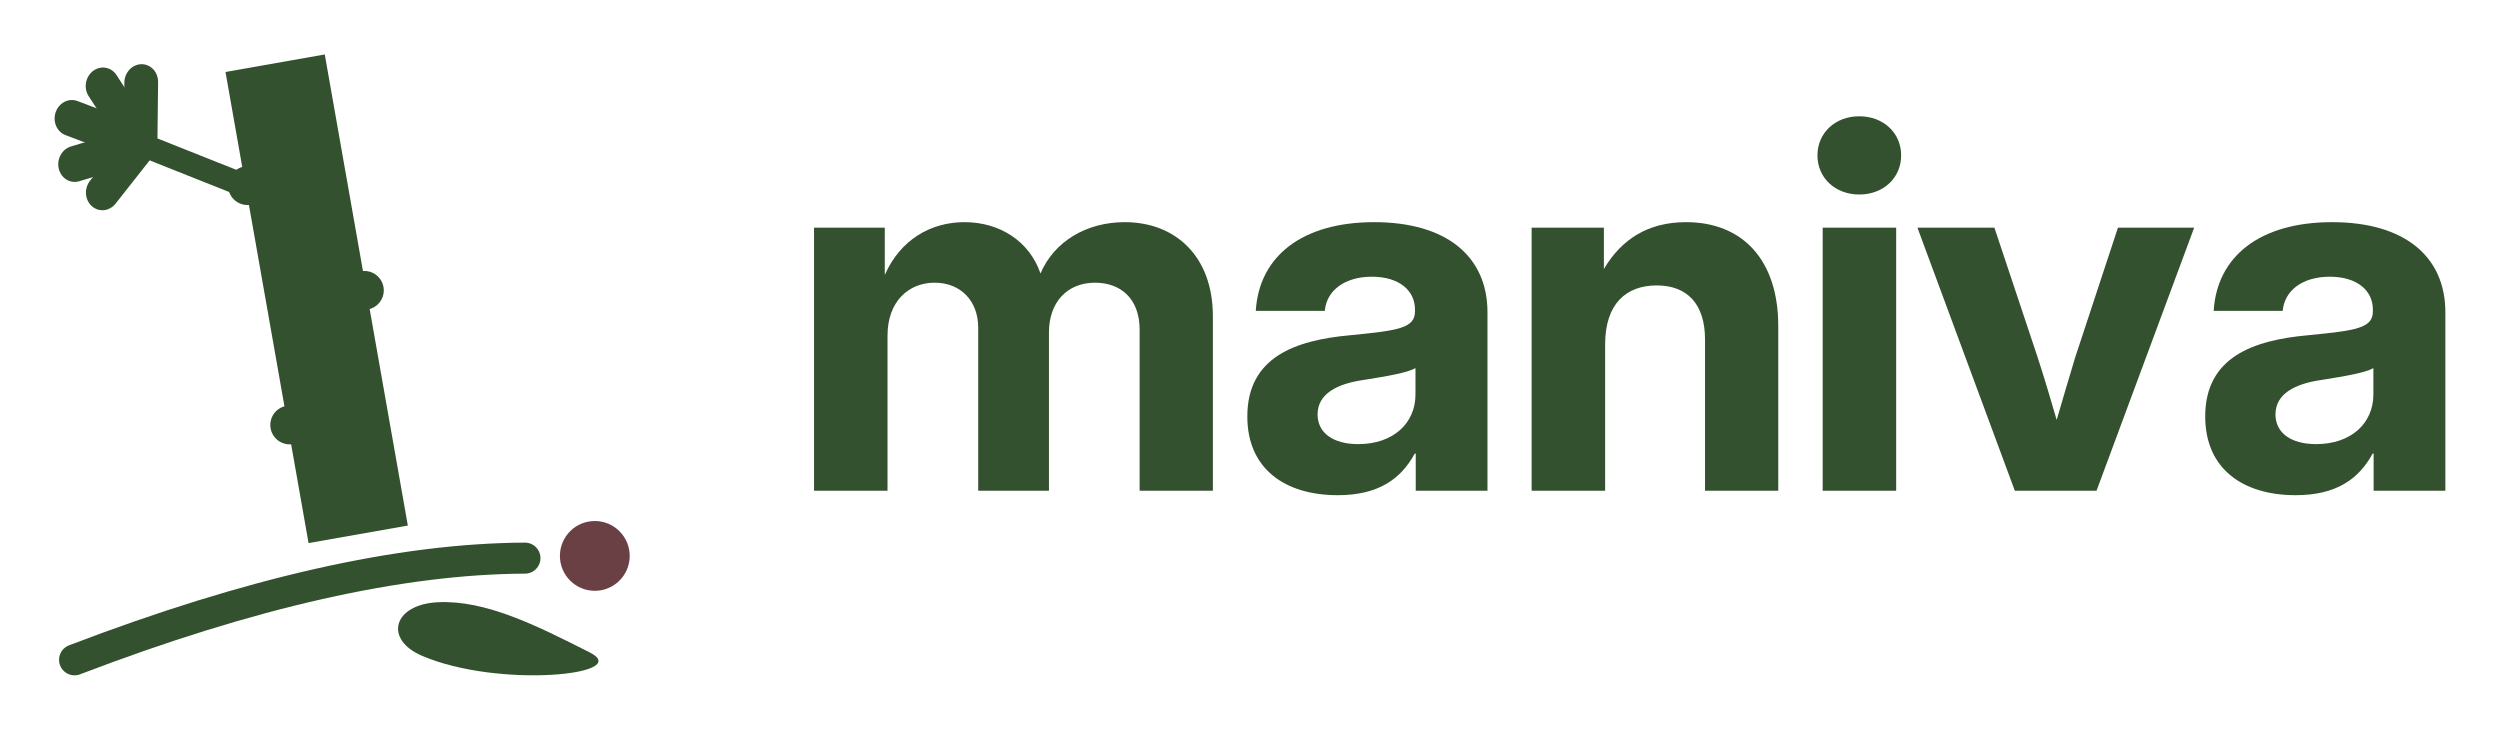
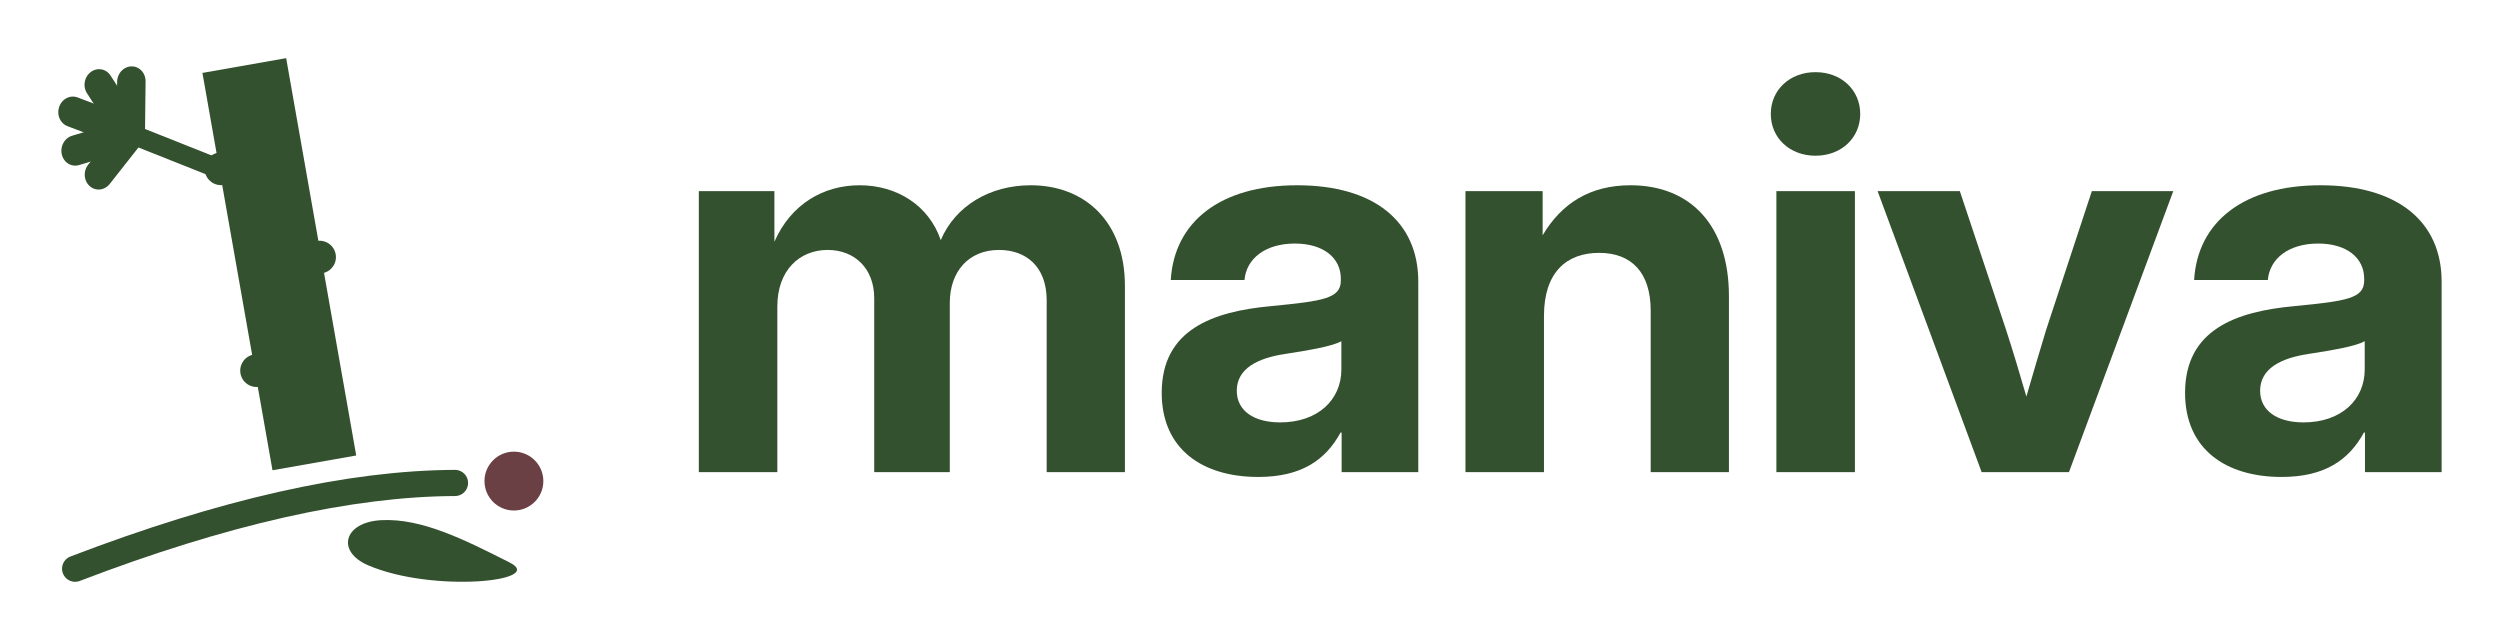
- <svg xmlns="http://www.w3.org/2000/svg" viewBox="-16 55.23 735.01 214.63" width="2940.04" height="858.52" role="img" aria-label="maniva logo">
-   <g transform="translate(-28.956,53.450) scale(1.14)">
+ <svg xmlns="http://www.w3.org/2000/svg" viewBox="-16 69.56 688.0 176.18" width="2752.0" height="704.72" role="img" aria-label="maniva logo">
+   <g transform="translate(-22.860,71.516) scale(0.9)">
    <g fill="none" stroke="#34512F">
      <g transform="matrix(-.98481 -.17365 -.17365 .98481 193.2 -16.341)">
        <g transform="translate(1.8079 -.45198)">
          <path d="m103 86 29-6" stroke-width="6" />
          <g transform="matrix(.41314 0 0 .44434 77.466 44.452)" stroke-linecap="round" stroke-width="21.006">
            <path d="m132 80 6.3-35.5" />
            <path d="m132 80 29.7-29.7" />
            <path d="m132 80 45.3-8" />
            <path d="m132 80 38.1 17.8" />
            <path d="m132 80 18 31.2" />
          </g>
        </g>
        <g transform="rotate(20 -38.373 243.61)">
          <path transform="translate(-55.78 -32.801)" d="m85.28 172.17v-123.37" stroke-width="26" />
          <circle cx="42" cy="45.858" r="5" fill="#34512F" stroke="none" />
          <circle cx="17" cy="77.685" r="5" fill="#34512F" stroke="none" />
          <circle cx="42" cy="108.53" r="5" fill="#34512F" stroke="none" />
        </g>
      </g>
      <path d="m120.18 170.68c19.774 8.491 54.642 4.902 43.332-0.829-13.953-7.071-26.925-13.561-39.183-12.976-11.598 0.553-14.004 9.573-4.149 13.805z" fill="#34512F" stroke="none" />
      <g transform="rotate(-5 99.953 155.62)">
        <path d="m29.453 165.62q70-20 118-16" stroke-width="8" stroke-linecap="round" />
        <circle cx="165.45" cy="150.62" r="9" fill="#6B4044" stroke="none" />
      </g>
    </g>
  </g>
-   <g transform="translate(-74.288,0)">
+   <g transform="translate(-121.301,0)">
    <path d="M297.617 199.5H319.224V153.87C319.224 143.909 325.376 138.343 333.066 138.343C340.61 138.343 345.884 143.543 345.884 151.6V199.5H366.685V152.918C366.685 144.275 371.885 138.343 380.234 138.343C387.632 138.343 393.345 142.884 393.345 152.186V199.5H414.878V148.23C414.878 130.506 403.818 120.545 388.95 120.545C377.744 120.545 368.223 126.185 364.194 135.633C360.972 126.185 352.256 120.545 341.855 120.545C332.041 120.545 323.032 125.599 318.418 136.072V122.156H297.617Z" fill="#34512F" />
    <path d="M451.593 200.818C463.458 200.818 470.123 196.131 474.225 188.587H474.518V199.5H495.611V147.059C495.611 130.506 483.453 120.545 462.286 120.545C441.046 120.545 428.448 130.652 427.496 146.619H447.784C448.297 140.687 453.57 136.585 461.627 136.585C469.537 136.585 474.298 140.54 474.298 146.253V146.766C474.298 151.746 469.317 152.405 455.182 153.797C439.068 155.262 425.006 160.242 425.006 177.674C425.006 193.128 436.139 200.818 451.593 200.818ZM457.599 185.804C450.348 185.804 445.66 182.581 445.66 177.088C445.66 170.936 451.52 168.079 458.917 166.98C465.875 165.882 471.954 164.856 474.444 163.465V171.229C474.444 179.578 467.999 185.804 457.599 185.804Z" fill="#34512F" />
    <path d="M530.202 156.507C530.202 144.495 536.428 139.148 545.363 139.148C554.372 139.148 559.572 144.642 559.572 155.042V199.5H581.105V151.087C581.105 131.531 570.485 120.545 554.006 120.545C542.873 120.545 535.036 125.525 529.836 134.314V122.156H508.596V199.5H530.202Z" fill="#34512F" />
    <path d="M594.163 199.5H615.77V122.156H594.163ZM604.93 112.415C612.034 112.415 617.234 107.508 617.234 100.916C617.234 94.324 612.034 89.417 604.93 89.417C597.825 89.417 592.625 94.324 592.625 100.916C592.625 107.508 597.825 112.415 604.93 112.415Z" fill="#34512F" />
    <path d="M650.653 199.5H674.677L703.388 122.156H680.976L668.378 160.389C666.547 166.468 664.716 172.62 662.958 178.699C661.2 172.62 659.369 166.468 657.392 160.389L644.647 122.156H622.016Z" fill="#34512F" />
    <path d="M733.218 200.818C745.083 200.818 751.748 196.131 755.85 188.587H756.143V199.5H777.236V147.059C777.236 130.506 765.078 120.545 743.911 120.545C722.671 120.545 710.073 130.652 709.121 146.619H729.409C729.922 140.687 735.195 136.585 743.252 136.585C751.162 136.585 755.923 140.54 755.923 146.253V146.766C755.923 151.746 750.942 152.405 736.807 153.797C720.693 155.262 706.631 160.242 706.631 177.674C706.631 193.128 717.764 200.818 733.218 200.818ZM739.224 185.804C731.973 185.804 727.285 182.581 727.285 177.088C727.285 170.936 733.145 168.079 740.542 166.98C747.5 165.882 753.579 164.856 756.069 163.465V171.229C756.069 179.578 749.624 185.804 739.224 185.804Z" fill="#34512F" />
  </g>
</svg>
